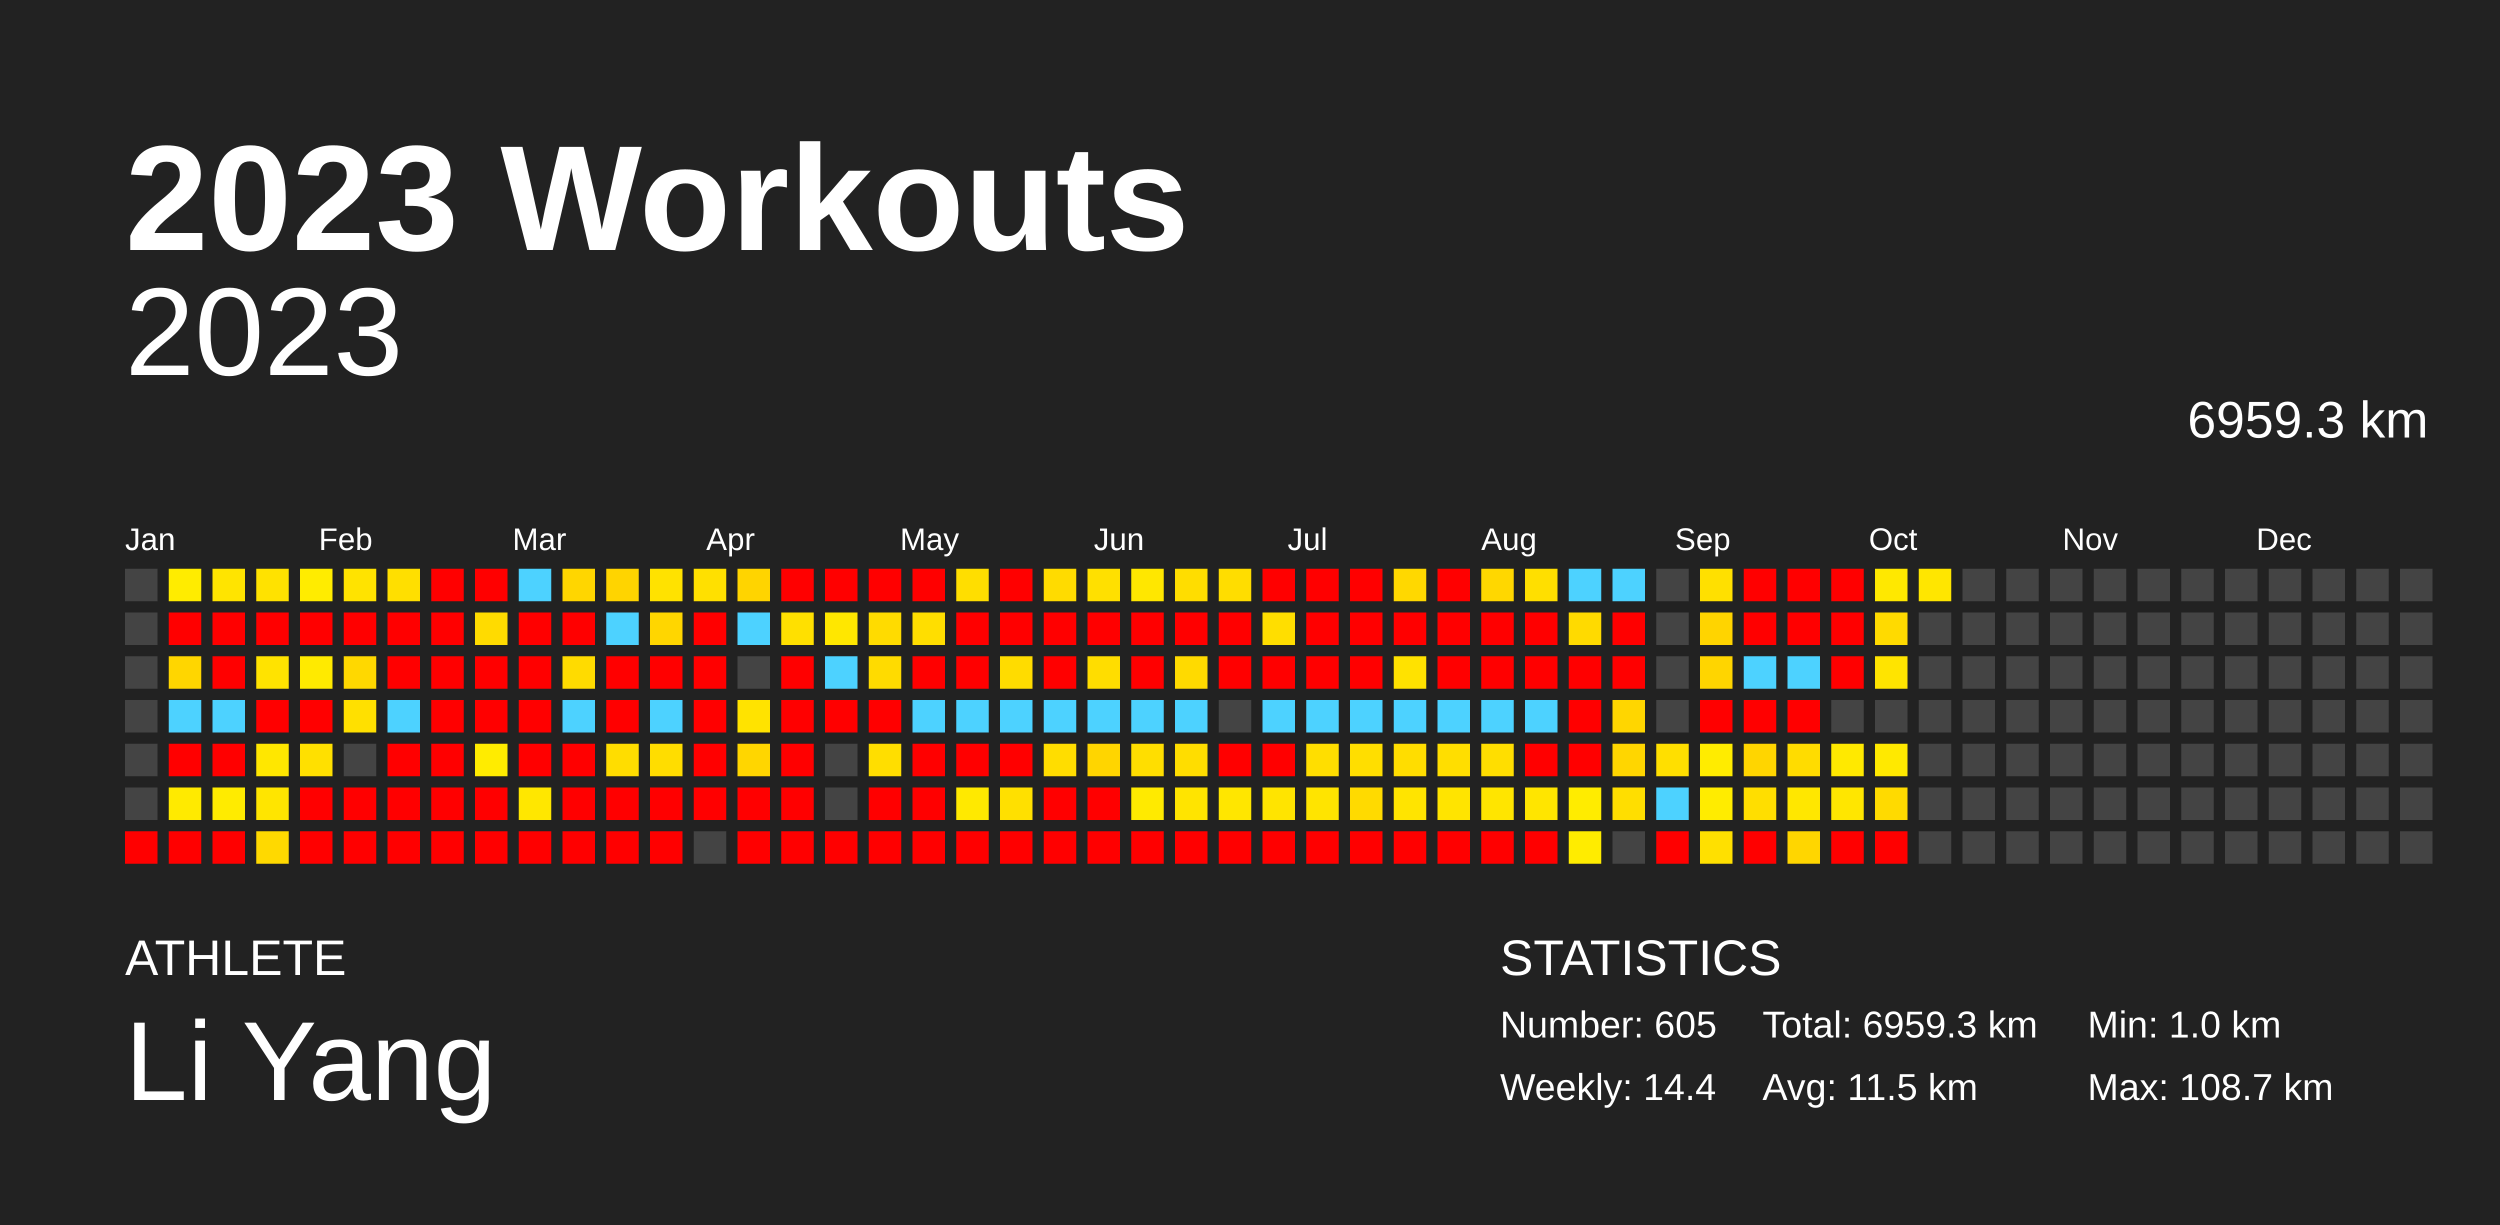
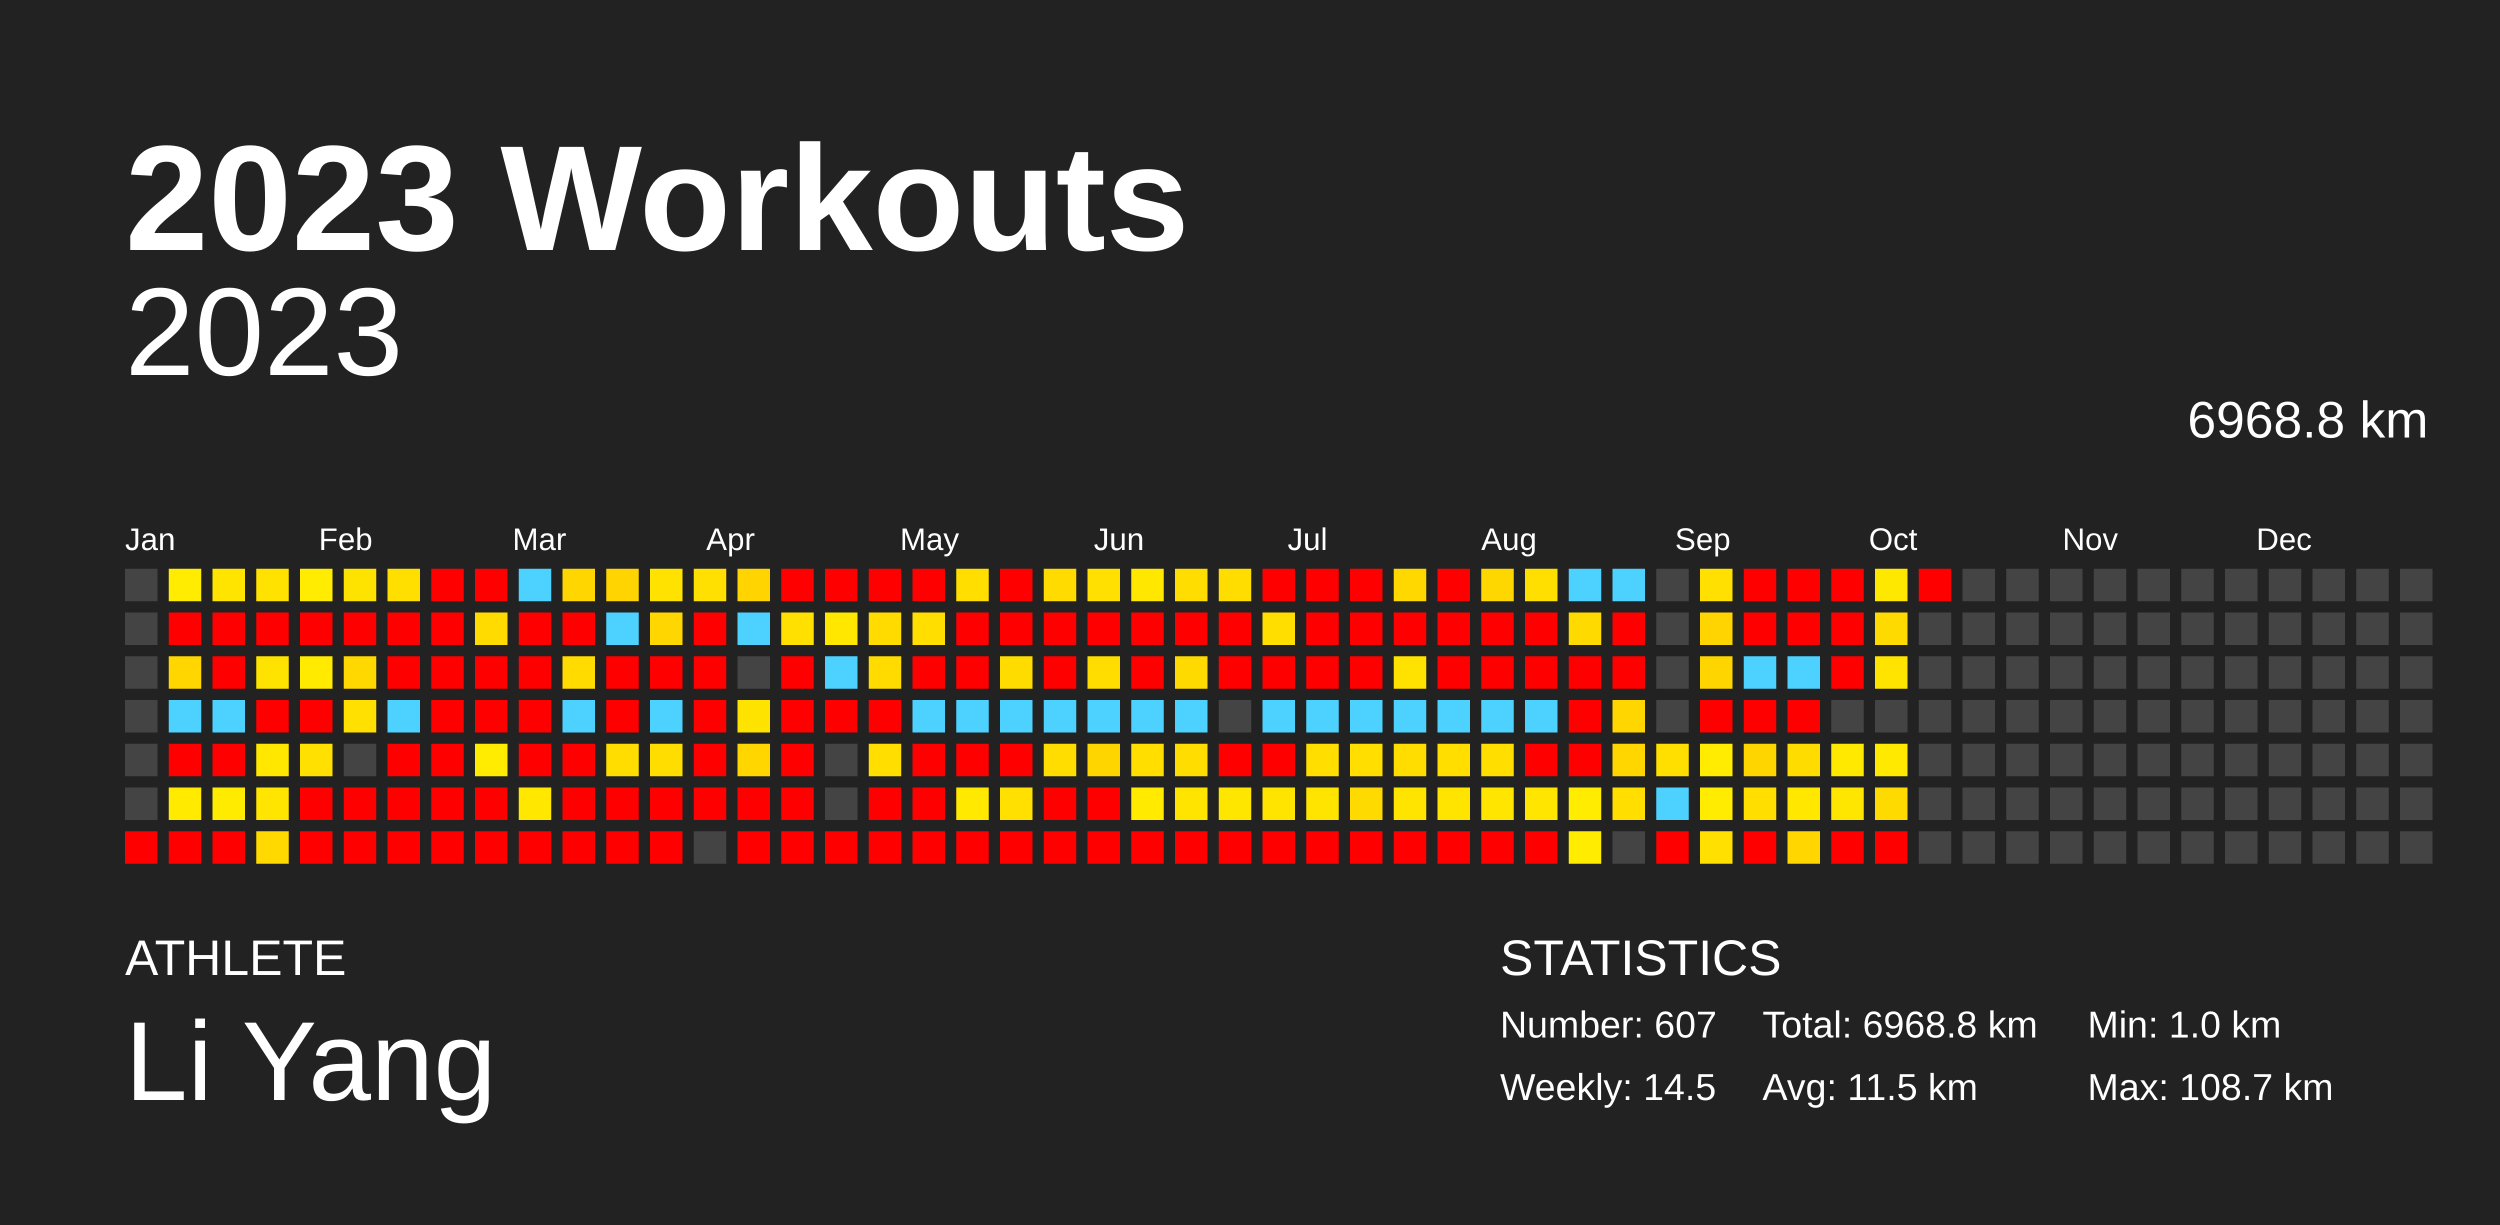
<svg xmlns="http://www.w3.org/2000/svg" baseProfile="full" height="98mm" version="1.1" viewBox="0,0,200,98" width="200mm">
  <defs />
  <rect fill="#222222" height="98" width="200" x="0" y="0" />
  <text fill="#FFFFFF" style="font-size:12px; font-family:Arial; font-weight:bold;" x="10" y="20">2023 Workouts</text>
  <text fill="#FFFFFF" style="font-size:4px; font-family:Arial" x="10" y="78">ATHLETE</text>
  <text fill="#FFFFFF" style="font-size:9px; font-family:Arial" x="10" y="88">Li Yang</text>
  <text fill="#FFFFFF" style="font-size:4px; font-family:Arial" x="120" y="78">STATISTICS</text>
-   <text fill="#FFFFFF" style="font-size:3px; font-family:Arial" x="120" y="83">Number: 605</text>
-   <text fill="#FFFFFF" style="font-size:3px; font-family:Arial" x="120" y="88">Weekly: 14.4</text>
-   <text fill="#FFFFFF" style="font-size:3px; font-family:Arial" x="141" y="83">Total: 6959.3 km</text>
+   <text fill="#FFFFFF" style="font-size:3px; font-family:Arial" x="120" y="83">Number: 607</text>
+   <text fill="#FFFFFF" style="font-size:3px; font-family:Arial" x="120" y="88">Weekly: 14.5</text>
+   <text fill="#FFFFFF" style="font-size:3px; font-family:Arial" x="141" y="83">Total: 6968.8 km</text>
  <text fill="#FFFFFF" style="font-size:3px; font-family:Arial" x="141" y="88">Avg: 11.5 km</text>
  <text fill="#FFFFFF" style="font-size:3px; font-family:Arial" x="167" y="83">Min: 1.0 km</text>
  <text fill="#FFFFFF" style="font-size:3px; font-family:Arial" x="167" y="88">Max: 108.7 km</text>
  <text alignment-baseline="hanging" fill="#FFFFFF" style="font-size:10.0px; font-family:Arial;" x="10" y="30">2023</text>
-   <text alignment-baseline="hanging" fill="#FFFFFF" style="font-size:4.125px; font-family:Arial;" x="175" y="35">6959.3 km</text>
+   <text alignment-baseline="hanging" fill="#FFFFFF" style="font-size:4.125px; font-family:Arial;" x="175" y="35">6968.8 km</text>
  <text fill="#FFFFFF" style="font-size:2.5px; font-family:Arial" x="10.0" y="44">Jan</text>
  <text fill="#FFFFFF" style="font-size:2.5px; font-family:Arial" x="25.5" y="44">Feb</text>
  <text fill="#FFFFFF" style="font-size:2.5px; font-family:Arial" x="41.0" y="44">Mar</text>
  <text fill="#FFFFFF" style="font-size:2.5px; font-family:Arial" x="56.5" y="44">Apr</text>
  <text fill="#FFFFFF" style="font-size:2.5px; font-family:Arial" x="72.0" y="44">May</text>
  <text fill="#FFFFFF" style="font-size:2.5px; font-family:Arial" x="87.5" y="44">Jun</text>
  <text fill="#FFFFFF" style="font-size:2.5px; font-family:Arial" x="103.0" y="44">Jul</text>
  <text fill="#FFFFFF" style="font-size:2.5px; font-family:Arial" x="118.5" y="44">Aug</text>
  <text fill="#FFFFFF" style="font-size:2.5px; font-family:Arial" x="134.0" y="44">Sep</text>
  <text fill="#FFFFFF" style="font-size:2.5px; font-family:Arial" x="149.5" y="44">Oct</text>
  <text fill="#FFFFFF" style="font-size:2.5px; font-family:Arial" x="165.0" y="44">Nov</text>
  <text fill="#FFFFFF" style="font-size:2.5px; font-family:Arial" x="180.5" y="44">Dec</text>
  <rect fill="#444444" height="2.6" width="2.6" x="10.0" y="45.5" />
  <rect fill="#444444" height="2.6" width="2.6" x="10.0" y="49.0" />
  <rect fill="#444444" height="2.6" width="2.6" x="10.0" y="52.5" />
  <rect fill="#444444" height="2.6" width="2.6" x="10.0" y="56.0" />
  <rect fill="#444444" height="2.6" width="2.6" x="10.0" y="59.5" />
  <rect fill="#444444" height="2.6" width="2.6" x="10.0" y="63.0" />
  <rect fill="red" height="2.6" width="2.6" x="10.0" y="66.5" />
  <rect fill="#ffec00" height="2.6" width="2.6" x="13.5" y="45.5" />
  <rect fill="red" height="2.6" width="2.6" x="13.5" y="49.0" />
  <rect fill="#ffd600" height="2.6" width="2.6" x="13.5" y="52.5" />
  <rect fill="#4dd2ff" height="2.6" width="2.6" x="13.5" y="56.0" />
  <rect fill="red" height="2.6" width="2.6" x="13.5" y="59.5" />
  <rect fill="#ffea00" height="2.6" width="2.6" x="13.5" y="63.0" />
  <rect fill="red" height="2.6" width="2.6" x="13.5" y="66.5" />
  <rect fill="#ffe400" height="2.6" width="2.6" x="17.0" y="45.5" />
  <rect fill="red" height="2.6" width="2.6" x="17.0" y="49.0" />
  <rect fill="red" height="2.6" width="2.6" x="17.0" y="52.5" />
  <rect fill="#4dd2ff" height="2.6" width="2.6" x="17.0" y="56.0" />
  <rect fill="red" height="2.6" width="2.6" x="17.0" y="59.5" />
  <rect fill="#ffeb00" height="2.6" width="2.6" x="17.0" y="63.0" />
  <rect fill="red" height="2.6" width="2.6" x="17.0" y="66.5" />
  <rect fill="#ffe200" height="2.6" width="2.6" x="20.5" y="45.5" />
  <rect fill="red" height="2.6" width="2.6" x="20.5" y="49.0" />
  <rect fill="#ffe300" height="2.6" width="2.6" x="20.5" y="52.5" />
  <rect fill="red" height="2.6" width="2.6" x="20.5" y="56.0" />
  <rect fill="#ffe700" height="2.6" width="2.6" x="20.5" y="59.5" />
  <rect fill="#ffe500" height="2.6" width="2.6" x="20.5" y="63.0" />
  <rect fill="#ffd900" height="2.6" width="2.6" x="20.5" y="66.5" />
  <rect fill="#ffec00" height="2.6" width="2.6" x="24.0" y="45.5" />
  <rect fill="red" height="2.6" width="2.6" x="24.0" y="49.0" />
  <rect fill="#ffea00" height="2.6" width="2.6" x="24.0" y="52.5" />
  <rect fill="red" height="2.6" width="2.6" x="24.0" y="56.0" />
  <rect fill="#ffe000" height="2.6" width="2.6" x="24.0" y="59.5" />
  <rect fill="red" height="2.6" width="2.6" x="24.0" y="63.0" />
  <rect fill="red" height="2.6" width="2.6" x="24.0" y="66.5" />
  <rect fill="#ffe300" height="2.6" width="2.6" x="27.5" y="45.5" />
  <rect fill="red" height="2.6" width="2.6" x="27.5" y="49.0" />
  <rect fill="#ffd800" height="2.6" width="2.6" x="27.5" y="52.5" />
  <rect fill="#ffe000" height="2.6" width="2.6" x="27.5" y="56.0" />
  <rect fill="#444444" height="2.6" width="2.6" x="27.5" y="59.5" />
  <rect fill="red" height="2.6" width="2.6" x="27.5" y="63.0" />
  <rect fill="red" height="2.6" width="2.6" x="27.5" y="66.5" />
  <rect fill="#ffdf00" height="2.6" width="2.6" x="31.0" y="45.5" />
  <rect fill="red" height="2.6" width="2.6" x="31.0" y="49.0" />
  <rect fill="red" height="2.6" width="2.6" x="31.0" y="52.5" />
  <rect fill="#4dd2ff" height="2.6" width="2.6" x="31.0" y="56.0" />
  <rect fill="red" height="2.6" width="2.6" x="31.0" y="59.5" />
  <rect fill="red" height="2.6" width="2.6" x="31.0" y="63.0" />
  <rect fill="red" height="2.6" width="2.6" x="31.0" y="66.5" />
  <rect fill="red" height="2.6" width="2.6" x="34.5" y="45.5" />
  <rect fill="red" height="2.6" width="2.6" x="34.5" y="49.0" />
  <rect fill="red" height="2.6" width="2.6" x="34.5" y="52.5" />
  <rect fill="red" height="2.6" width="2.6" x="34.5" y="56.0" />
  <rect fill="red" height="2.6" width="2.6" x="34.5" y="59.5" />
  <rect fill="red" height="2.6" width="2.6" x="34.5" y="63.0" />
  <rect fill="red" height="2.6" width="2.6" x="34.5" y="66.5" />
  <rect fill="red" height="2.6" width="2.6" x="38.0" y="45.5" />
  <rect fill="#ffdb00" height="2.6" width="2.6" x="38.0" y="49.0" />
  <rect fill="red" height="2.6" width="2.6" x="38.0" y="52.5" />
  <rect fill="red" height="2.6" width="2.6" x="38.0" y="56.0" />
  <rect fill="#ffec00" height="2.6" width="2.6" x="38.0" y="59.5" />
  <rect fill="red" height="2.6" width="2.6" x="38.0" y="63.0" />
  <rect fill="red" height="2.6" width="2.6" x="38.0" y="66.5" />
  <rect fill="#4dd2ff" height="2.6" width="2.6" x="41.5" y="45.5" />
  <rect fill="red" height="2.6" width="2.6" x="41.5" y="49.0" />
  <rect fill="red" height="2.6" width="2.6" x="41.5" y="52.5" />
  <rect fill="red" height="2.6" width="2.6" x="41.5" y="56.0" />
  <rect fill="red" height="2.6" width="2.6" x="41.5" y="59.5" />
  <rect fill="#ffe700" height="2.6" width="2.6" x="41.5" y="63.0" />
  <rect fill="red" height="2.6" width="2.6" x="41.5" y="66.5" />
  <rect fill="#ffd600" height="2.6" width="2.6" x="45.0" y="45.5" />
  <rect fill="red" height="2.6" width="2.6" x="45.0" y="49.0" />
  <rect fill="#ffdb00" height="2.6" width="2.6" x="45.0" y="52.5" />
  <rect fill="#4dd2ff" height="2.6" width="2.6" x="45.0" y="56.0" />
  <rect fill="red" height="2.6" width="2.6" x="45.0" y="59.5" />
  <rect fill="red" height="2.6" width="2.6" x="45.0" y="63.0" />
  <rect fill="red" height="2.6" width="2.6" x="45.0" y="66.5" />
  <rect fill="#ffd400" height="2.6" width="2.6" x="48.5" y="45.5" />
  <rect fill="#4dd2ff" height="2.6" width="2.6" x="48.5" y="49.0" />
  <rect fill="red" height="2.6" width="2.6" x="48.5" y="52.5" />
  <rect fill="red" height="2.6" width="2.6" x="48.5" y="56.0" />
  <rect fill="#ffdd00" height="2.6" width="2.6" x="48.5" y="59.5" />
  <rect fill="red" height="2.6" width="2.6" x="48.5" y="63.0" />
  <rect fill="red" height="2.6" width="2.6" x="48.5" y="66.5" />
  <rect fill="#ffe200" height="2.6" width="2.6" x="52.0" y="45.5" />
  <rect fill="#ffd600" height="2.6" width="2.6" x="52.0" y="49.0" />
  <rect fill="red" height="2.6" width="2.6" x="52.0" y="52.5" />
  <rect fill="#4dd2ff" height="2.6" width="2.6" x="52.0" y="56.0" />
  <rect fill="#ffdd00" height="2.6" width="2.6" x="52.0" y="59.5" />
  <rect fill="red" height="2.6" width="2.6" x="52.0" y="63.0" />
  <rect fill="red" height="2.6" width="2.6" x="52.0" y="66.5" />
  <rect fill="#ffe000" height="2.6" width="2.6" x="55.5" y="45.5" />
  <rect fill="red" height="2.6" width="2.6" x="55.5" y="49.0" />
  <rect fill="red" height="2.6" width="2.6" x="55.5" y="52.5" />
  <rect fill="red" height="2.6" width="2.6" x="55.5" y="56.0" />
  <rect fill="red" height="2.6" width="2.6" x="55.5" y="59.5" />
  <rect fill="red" height="2.6" width="2.6" x="55.5" y="63.0" />
  <rect fill="#444444" height="2.6" width="2.6" x="55.5" y="66.5" />
  <rect fill="#ffd400" height="2.6" width="2.6" x="59.0" y="45.5" />
  <rect fill="#4dd2ff" height="2.6" width="2.6" x="59.0" y="49.0" />
  <rect fill="#444444" height="2.6" width="2.6" x="59.0" y="52.5" />
  <rect fill="#ffe300" height="2.6" width="2.6" x="59.0" y="56.0" />
  <rect fill="#ffd600" height="2.6" width="2.6" x="59.0" y="59.5" />
  <rect fill="red" height="2.6" width="2.6" x="59.0" y="63.0" />
  <rect fill="red" height="2.6" width="2.6" x="59.0" y="66.5" />
  <rect fill="red" height="2.6" width="2.6" x="62.5" y="45.5" />
  <rect fill="#ffe000" height="2.6" width="2.6" x="62.5" y="49.0" />
  <rect fill="red" height="2.6" width="2.6" x="62.5" y="52.5" />
  <rect fill="red" height="2.6" width="2.6" x="62.5" y="56.0" />
  <rect fill="red" height="2.6" width="2.6" x="62.5" y="59.5" />
  <rect fill="red" height="2.6" width="2.6" x="62.5" y="63.0" />
  <rect fill="red" height="2.6" width="2.6" x="62.5" y="66.5" />
  <rect fill="red" height="2.6" width="2.6" x="66.0" y="45.5" />
  <rect fill="#ffe700" height="2.6" width="2.6" x="66.0" y="49.0" />
  <rect fill="#4dd2ff" height="2.6" width="2.6" x="66.0" y="52.5" />
  <rect fill="red" height="2.6" width="2.6" x="66.0" y="56.0" />
  <rect fill="#444444" height="2.6" width="2.6" x="66.0" y="59.5" />
  <rect fill="#444444" height="2.6" width="2.6" x="66.0" y="63.0" />
  <rect fill="red" height="2.6" width="2.6" x="66.0" y="66.5" />
  <rect fill="red" height="2.6" width="2.6" x="69.5" y="45.5" />
  <rect fill="#ffdb00" height="2.6" width="2.6" x="69.5" y="49.0" />
  <rect fill="#ffdb00" height="2.6" width="2.6" x="69.5" y="52.5" />
  <rect fill="red" height="2.6" width="2.6" x="69.5" y="56.0" />
  <rect fill="#ffde00" height="2.6" width="2.6" x="69.5" y="59.5" />
  <rect fill="red" height="2.6" width="2.6" x="69.5" y="63.0" />
  <rect fill="red" height="2.6" width="2.6" x="69.5" y="66.5" />
  <rect fill="red" height="2.6" width="2.6" x="73.0" y="45.5" />
  <rect fill="#ffde00" height="2.6" width="2.6" x="73.0" y="49.0" />
  <rect fill="red" height="2.6" width="2.6" x="73.0" y="52.5" />
  <rect fill="#4dd2ff" height="2.6" width="2.6" x="73.0" y="56.0" />
  <rect fill="red" height="2.6" width="2.6" x="73.0" y="59.5" />
  <rect fill="red" height="2.6" width="2.6" x="73.0" y="63.0" />
  <rect fill="red" height="2.6" width="2.6" x="73.0" y="66.5" />
  <rect fill="#ffde00" height="2.6" width="2.6" x="76.5" y="45.5" />
  <rect fill="red" height="2.6" width="2.6" x="76.5" y="49.0" />
  <rect fill="red" height="2.6" width="2.6" x="76.5" y="52.5" />
  <rect fill="#4dd2ff" height="2.6" width="2.6" x="76.5" y="56.0" />
  <rect fill="red" height="2.6" width="2.6" x="76.5" y="59.5" />
  <rect fill="#ffe900" height="2.6" width="2.6" x="76.5" y="63.0" />
  <rect fill="red" height="2.6" width="2.6" x="76.5" y="66.5" />
  <rect fill="red" height="2.6" width="2.6" x="80.0" y="45.5" />
  <rect fill="red" height="2.6" width="2.6" x="80.0" y="49.0" />
  <rect fill="#ffdc00" height="2.6" width="2.6" x="80.0" y="52.5" />
  <rect fill="#4dd2ff" height="2.6" width="2.6" x="80.0" y="56.0" />
  <rect fill="red" height="2.6" width="2.6" x="80.0" y="59.5" />
  <rect fill="#ffe000" height="2.6" width="2.6" x="80.0" y="63.0" />
  <rect fill="red" height="2.6" width="2.6" x="80.0" y="66.5" />
  <rect fill="#ffdb00" height="2.6" width="2.6" x="83.5" y="45.5" />
  <rect fill="red" height="2.6" width="2.6" x="83.5" y="49.0" />
  <rect fill="red" height="2.6" width="2.6" x="83.5" y="52.5" />
  <rect fill="#4dd2ff" height="2.6" width="2.6" x="83.5" y="56.0" />
  <rect fill="#ffdd00" height="2.6" width="2.6" x="83.5" y="59.5" />
  <rect fill="red" height="2.6" width="2.6" x="83.5" y="63.0" />
  <rect fill="red" height="2.6" width="2.6" x="83.5" y="66.5" />
  <rect fill="#ffe000" height="2.6" width="2.6" x="87.0" y="45.5" />
  <rect fill="red" height="2.6" width="2.6" x="87.0" y="49.0" />
  <rect fill="#ffdd00" height="2.6" width="2.6" x="87.0" y="52.5" />
  <rect fill="#4dd2ff" height="2.6" width="2.6" x="87.0" y="56.0" />
  <rect fill="#ffd500" height="2.6" width="2.6" x="87.0" y="59.5" />
  <rect fill="red" height="2.6" width="2.6" x="87.0" y="63.0" />
  <rect fill="red" height="2.6" width="2.6" x="87.0" y="66.5" />
  <rect fill="#ffe700" height="2.6" width="2.6" x="90.5" y="45.5" />
  <rect fill="red" height="2.6" width="2.6" x="90.5" y="49.0" />
  <rect fill="red" height="2.6" width="2.6" x="90.5" y="52.5" />
  <rect fill="#4dd2ff" height="2.6" width="2.6" x="90.5" y="56.0" />
  <rect fill="#ffde00" height="2.6" width="2.6" x="90.5" y="59.5" />
  <rect fill="#ffea00" height="2.6" width="2.6" x="90.5" y="63.0" />
  <rect fill="red" height="2.6" width="2.6" x="90.5" y="66.5" />
  <rect fill="#ffdd00" height="2.6" width="2.6" x="94.0" y="45.5" />
  <rect fill="red" height="2.6" width="2.6" x="94.0" y="49.0" />
  <rect fill="#ffda00" height="2.6" width="2.6" x="94.0" y="52.5" />
  <rect fill="#4dd2ff" height="2.6" width="2.6" x="94.0" y="56.0" />
  <rect fill="#ffdd00" height="2.6" width="2.6" x="94.0" y="59.5" />
  <rect fill="#ffe400" height="2.6" width="2.6" x="94.0" y="63.0" />
  <rect fill="red" height="2.6" width="2.6" x="94.0" y="66.5" />
  <rect fill="#ffdd00" height="2.6" width="2.6" x="97.5" y="45.5" />
  <rect fill="red" height="2.6" width="2.6" x="97.5" y="49.0" />
  <rect fill="red" height="2.6" width="2.6" x="97.5" y="52.5" />
  <rect fill="#444444" height="2.6" width="2.6" x="97.5" y="56.0" />
  <rect fill="red" height="2.6" width="2.6" x="97.5" y="59.5" />
  <rect fill="#ffe600" height="2.6" width="2.6" x="97.5" y="63.0" />
  <rect fill="red" height="2.6" width="2.6" x="97.5" y="66.5" />
  <rect fill="red" height="2.6" width="2.6" x="101.0" y="45.5" />
  <rect fill="#ffde00" height="2.6" width="2.6" x="101.0" y="49.0" />
  <rect fill="red" height="2.6" width="2.6" x="101.0" y="52.5" />
  <rect fill="#4dd2ff" height="2.6" width="2.6" x="101.0" y="56.0" />
  <rect fill="red" height="2.6" width="2.6" x="101.0" y="59.5" />
  <rect fill="#ffe400" height="2.6" width="2.6" x="101.0" y="63.0" />
  <rect fill="red" height="2.6" width="2.6" x="101.0" y="66.5" />
  <rect fill="red" height="2.6" width="2.6" x="104.5" y="45.5" />
  <rect fill="red" height="2.6" width="2.6" x="104.5" y="49.0" />
  <rect fill="red" height="2.6" width="2.6" x="104.5" y="52.5" />
  <rect fill="#4dd2ff" height="2.6" width="2.6" x="104.5" y="56.0" />
  <rect fill="#ffde00" height="2.6" width="2.6" x="104.5" y="59.5" />
  <rect fill="#ffe400" height="2.6" width="2.6" x="104.5" y="63.0" />
  <rect fill="red" height="2.6" width="2.6" x="104.5" y="66.5" />
  <rect fill="red" height="2.6" width="2.6" x="108.0" y="45.5" />
  <rect fill="red" height="2.6" width="2.6" x="108.0" y="49.0" />
  <rect fill="red" height="2.6" width="2.6" x="108.0" y="52.5" />
  <rect fill="#4dd2ff" height="2.6" width="2.6" x="108.0" y="56.0" />
  <rect fill="#ffde00" height="2.6" width="2.6" x="108.0" y="59.5" />
  <rect fill="#ffda00" height="2.6" width="2.6" x="108.0" y="63.0" />
  <rect fill="red" height="2.6" width="2.6" x="108.0" y="66.5" />
  <rect fill="#ffd800" height="2.6" width="2.6" x="111.5" y="45.5" />
  <rect fill="red" height="2.6" width="2.6" x="111.5" y="49.0" />
  <rect fill="#ffe200" height="2.6" width="2.6" x="111.5" y="52.5" />
  <rect fill="#4dd2ff" height="2.6" width="2.6" x="111.5" y="56.0" />
  <rect fill="#ffdd00" height="2.6" width="2.6" x="111.5" y="59.5" />
  <rect fill="#ffe400" height="2.6" width="2.6" x="111.5" y="63.0" />
  <rect fill="red" height="2.6" width="2.6" x="111.5" y="66.5" />
  <rect fill="red" height="2.6" width="2.6" x="115.0" y="45.5" />
  <rect fill="red" height="2.6" width="2.6" x="115.0" y="49.0" />
  <rect fill="red" height="2.6" width="2.6" x="115.0" y="52.5" />
  <rect fill="#4dd2ff" height="2.6" width="2.6" x="115.0" y="56.0" />
  <rect fill="#ffde00" height="2.6" width="2.6" x="115.0" y="59.5" />
  <rect fill="#ffe400" height="2.6" width="2.6" x="115.0" y="63.0" />
  <rect fill="red" height="2.6" width="2.6" x="115.0" y="66.5" />
  <rect fill="#ffd700" height="2.6" width="2.6" x="118.5" y="45.5" />
  <rect fill="red" height="2.6" width="2.6" x="118.5" y="49.0" />
  <rect fill="red" height="2.6" width="2.6" x="118.5" y="52.5" />
  <rect fill="#4dd2ff" height="2.6" width="2.6" x="118.5" y="56.0" />
  <rect fill="#ffde00" height="2.6" width="2.6" x="118.5" y="59.5" />
  <rect fill="#ffe500" height="2.6" width="2.6" x="118.5" y="63.0" />
  <rect fill="red" height="2.6" width="2.6" x="118.5" y="66.5" />
  <rect fill="#ffdf00" height="2.6" width="2.6" x="122.0" y="45.5" />
  <rect fill="red" height="2.6" width="2.6" x="122.0" y="49.0" />
  <rect fill="red" height="2.6" width="2.6" x="122.0" y="52.5" />
  <rect fill="#4dd2ff" height="2.6" width="2.6" x="122.0" y="56.0" />
  <rect fill="red" height="2.6" width="2.6" x="122.0" y="59.5" />
  <rect fill="#ffe500" height="2.6" width="2.6" x="122.0" y="63.0" />
  <rect fill="red" height="2.6" width="2.6" x="122.0" y="66.5" />
  <rect fill="#4dd2ff" height="2.6" width="2.6" x="125.5" y="45.5" />
  <rect fill="#ffda00" height="2.6" width="2.6" x="125.5" y="49.0" />
  <rect fill="red" height="2.6" width="2.6" x="125.5" y="52.5" />
  <rect fill="red" height="2.6" width="2.6" x="125.5" y="56.0" />
  <rect fill="red" height="2.6" width="2.6" x="125.5" y="59.5" />
  <rect fill="#ffec00" height="2.6" width="2.6" x="125.5" y="63.0" />
  <rect fill="#ffec00" height="2.6" width="2.6" x="125.5" y="66.5" />
  <rect fill="#4dd2ff" height="2.6" width="2.6" x="129.0" y="45.5" />
  <rect fill="red" height="2.6" width="2.6" x="129.0" y="49.0" />
  <rect fill="red" height="2.6" width="2.6" x="129.0" y="52.5" />
  <rect fill="#ffd600" height="2.6" width="2.6" x="129.0" y="56.0" />
  <rect fill="#ffd600" height="2.6" width="2.6" x="129.0" y="59.5" />
  <rect fill="#ffde00" height="2.6" width="2.6" x="129.0" y="63.0" />
  <rect fill="#444444" height="2.6" width="2.6" x="129.0" y="66.5" />
  <rect fill="#444444" height="2.6" width="2.6" x="132.5" y="45.5" />
  <rect fill="#444444" height="2.6" width="2.6" x="132.5" y="49.0" />
  <rect fill="#444444" height="2.6" width="2.6" x="132.5" y="52.5" />
  <rect fill="#444444" height="2.6" width="2.6" x="132.5" y="56.0" />
  <rect fill="#ffdf00" height="2.6" width="2.6" x="132.5" y="59.5" />
  <rect fill="#4dd2ff" height="2.6" width="2.6" x="132.5" y="63.0" />
  <rect fill="red" height="2.6" width="2.6" x="132.5" y="66.5" />
  <rect fill="#ffe000" height="2.6" width="2.6" x="136.0" y="45.5" />
  <rect fill="#ffd400" height="2.6" width="2.6" x="136.0" y="49.0" />
  <rect fill="#ffd500" height="2.6" width="2.6" x="136.0" y="52.5" />
  <rect fill="red" height="2.6" width="2.6" x="136.0" y="56.0" />
  <rect fill="#ffec00" height="2.6" width="2.6" x="136.0" y="59.5" />
  <rect fill="#ffec00" height="2.6" width="2.6" x="136.0" y="63.0" />
  <rect fill="#ffe000" height="2.6" width="2.6" x="136.0" y="66.5" />
  <rect fill="red" height="2.6" width="2.6" x="139.5" y="45.5" />
  <rect fill="red" height="2.6" width="2.6" x="139.5" y="49.0" />
  <rect fill="#4dd2ff" height="2.6" width="2.6" x="139.5" y="52.5" />
  <rect fill="red" height="2.6" width="2.6" x="139.5" y="56.0" />
  <rect fill="#ffd500" height="2.6" width="2.6" x="139.5" y="59.5" />
  <rect fill="#ffde00" height="2.6" width="2.6" x="139.5" y="63.0" />
  <rect fill="red" height="2.6" width="2.6" x="139.5" y="66.5" />
  <rect fill="red" height="2.6" width="2.6" x="143.0" y="45.5" />
  <rect fill="red" height="2.6" width="2.6" x="143.0" y="49.0" />
  <rect fill="#4dd2ff" height="2.6" width="2.6" x="143.0" y="52.5" />
  <rect fill="red" height="2.6" width="2.6" x="143.0" y="56.0" />
  <rect fill="#ffdc00" height="2.6" width="2.6" x="143.0" y="59.5" />
  <rect fill="#ffe700" height="2.6" width="2.6" x="143.0" y="63.0" />
  <rect fill="#ffd600" height="2.6" width="2.6" x="143.0" y="66.5" />
  <rect fill="red" height="2.6" width="2.6" x="146.5" y="45.5" />
  <rect fill="red" height="2.6" width="2.6" x="146.5" y="49.0" />
  <rect fill="red" height="2.6" width="2.6" x="146.5" y="52.5" />
  <rect fill="#444444" height="2.6" width="2.6" x="146.5" y="56.0" />
  <rect fill="#ffe900" height="2.6" width="2.6" x="146.5" y="59.5" />
  <rect fill="#ffe600" height="2.6" width="2.6" x="146.5" y="63.0" />
  <rect fill="red" height="2.6" width="2.6" x="146.5" y="66.5" />
  <rect fill="#ffe800" height="2.6" width="2.6" x="150.0" y="45.5" />
  <rect fill="#ffda00" height="2.6" width="2.6" x="150.0" y="49.0" />
  <rect fill="#ffe400" height="2.6" width="2.6" x="150.0" y="52.5" />
  <rect fill="#444444" height="2.6" width="2.6" x="150.0" y="56.0" />
  <rect fill="#ffe900" height="2.6" width="2.6" x="150.0" y="59.5" />
  <rect fill="#ffda00" height="2.6" width="2.6" x="150.0" y="63.0" />
  <rect fill="red" height="2.6" width="2.6" x="150.0" y="66.5" />
-   <rect fill="#ffe600" height="2.6" width="2.6" x="153.5" y="45.5" />
+   <rect fill="red" height="2.6" width="2.6" x="153.5" y="45.5" />
  <rect fill="#444444" height="2.6" width="2.6" x="153.5" y="49.0" />
  <rect fill="#444444" height="2.6" width="2.6" x="153.5" y="52.5" />
  <rect fill="#444444" height="2.6" width="2.6" x="153.5" y="56.0" />
  <rect fill="#444444" height="2.6" width="2.6" x="153.5" y="59.5" />
  <rect fill="#444444" height="2.6" width="2.6" x="153.5" y="63.0" />
  <rect fill="#444444" height="2.6" width="2.6" x="153.5" y="66.5" />
  <rect fill="#444444" height="2.6" width="2.6" x="157.0" y="45.5" />
  <rect fill="#444444" height="2.6" width="2.6" x="157.0" y="49.0" />
  <rect fill="#444444" height="2.6" width="2.6" x="157.0" y="52.5" />
  <rect fill="#444444" height="2.6" width="2.6" x="157.0" y="56.0" />
  <rect fill="#444444" height="2.6" width="2.6" x="157.0" y="59.5" />
  <rect fill="#444444" height="2.6" width="2.6" x="157.0" y="63.0" />
  <rect fill="#444444" height="2.6" width="2.6" x="157.0" y="66.5" />
  <rect fill="#444444" height="2.6" width="2.6" x="160.5" y="45.5" />
  <rect fill="#444444" height="2.6" width="2.6" x="160.5" y="49.0" />
  <rect fill="#444444" height="2.6" width="2.6" x="160.5" y="52.5" />
  <rect fill="#444444" height="2.6" width="2.6" x="160.5" y="56.0" />
  <rect fill="#444444" height="2.6" width="2.6" x="160.5" y="59.5" />
  <rect fill="#444444" height="2.6" width="2.6" x="160.5" y="63.0" />
  <rect fill="#444444" height="2.6" width="2.6" x="160.5" y="66.5" />
  <rect fill="#444444" height="2.6" width="2.6" x="164.0" y="45.5" />
  <rect fill="#444444" height="2.6" width="2.6" x="164.0" y="49.0" />
  <rect fill="#444444" height="2.6" width="2.6" x="164.0" y="52.5" />
  <rect fill="#444444" height="2.6" width="2.6" x="164.0" y="56.0" />
  <rect fill="#444444" height="2.6" width="2.6" x="164.0" y="59.5" />
  <rect fill="#444444" height="2.6" width="2.6" x="164.0" y="63.0" />
  <rect fill="#444444" height="2.6" width="2.6" x="164.0" y="66.5" />
  <rect fill="#444444" height="2.6" width="2.6" x="167.5" y="45.5" />
  <rect fill="#444444" height="2.6" width="2.6" x="167.5" y="49.0" />
  <rect fill="#444444" height="2.6" width="2.6" x="167.5" y="52.5" />
  <rect fill="#444444" height="2.6" width="2.6" x="167.5" y="56.0" />
  <rect fill="#444444" height="2.6" width="2.6" x="167.5" y="59.5" />
  <rect fill="#444444" height="2.6" width="2.6" x="167.5" y="63.0" />
  <rect fill="#444444" height="2.6" width="2.6" x="167.5" y="66.5" />
  <rect fill="#444444" height="2.6" width="2.6" x="171.0" y="45.5" />
  <rect fill="#444444" height="2.6" width="2.6" x="171.0" y="49.0" />
  <rect fill="#444444" height="2.6" width="2.6" x="171.0" y="52.5" />
  <rect fill="#444444" height="2.6" width="2.6" x="171.0" y="56.0" />
  <rect fill="#444444" height="2.6" width="2.6" x="171.0" y="59.5" />
  <rect fill="#444444" height="2.6" width="2.6" x="171.0" y="63.0" />
  <rect fill="#444444" height="2.6" width="2.6" x="171.0" y="66.5" />
  <rect fill="#444444" height="2.6" width="2.6" x="174.5" y="45.5" />
  <rect fill="#444444" height="2.6" width="2.6" x="174.5" y="49.0" />
  <rect fill="#444444" height="2.6" width="2.6" x="174.5" y="52.5" />
  <rect fill="#444444" height="2.6" width="2.6" x="174.5" y="56.0" />
  <rect fill="#444444" height="2.6" width="2.6" x="174.5" y="59.5" />
  <rect fill="#444444" height="2.6" width="2.6" x="174.5" y="63.0" />
  <rect fill="#444444" height="2.6" width="2.6" x="174.5" y="66.5" />
  <rect fill="#444444" height="2.6" width="2.6" x="178.0" y="45.5" />
  <rect fill="#444444" height="2.6" width="2.6" x="178.0" y="49.0" />
  <rect fill="#444444" height="2.6" width="2.6" x="178.0" y="52.5" />
  <rect fill="#444444" height="2.6" width="2.6" x="178.0" y="56.0" />
  <rect fill="#444444" height="2.6" width="2.6" x="178.0" y="59.5" />
  <rect fill="#444444" height="2.6" width="2.6" x="178.0" y="63.0" />
  <rect fill="#444444" height="2.6" width="2.6" x="178.0" y="66.5" />
  <rect fill="#444444" height="2.6" width="2.6" x="181.5" y="45.5" />
  <rect fill="#444444" height="2.6" width="2.6" x="181.5" y="49.0" />
  <rect fill="#444444" height="2.6" width="2.6" x="181.5" y="52.5" />
  <rect fill="#444444" height="2.6" width="2.6" x="181.5" y="56.0" />
  <rect fill="#444444" height="2.6" width="2.6" x="181.5" y="59.5" />
  <rect fill="#444444" height="2.6" width="2.6" x="181.5" y="63.0" />
  <rect fill="#444444" height="2.6" width="2.6" x="181.5" y="66.5" />
  <rect fill="#444444" height="2.6" width="2.6" x="185.0" y="45.5" />
  <rect fill="#444444" height="2.6" width="2.6" x="185.0" y="49.0" />
  <rect fill="#444444" height="2.6" width="2.6" x="185.0" y="52.5" />
  <rect fill="#444444" height="2.6" width="2.6" x="185.0" y="56.0" />
  <rect fill="#444444" height="2.6" width="2.6" x="185.0" y="59.5" />
  <rect fill="#444444" height="2.6" width="2.6" x="185.0" y="63.0" />
  <rect fill="#444444" height="2.6" width="2.6" x="185.0" y="66.5" />
  <rect fill="#444444" height="2.6" width="2.6" x="188.5" y="45.5" />
  <rect fill="#444444" height="2.6" width="2.6" x="188.5" y="49.0" />
  <rect fill="#444444" height="2.6" width="2.6" x="188.5" y="52.5" />
  <rect fill="#444444" height="2.6" width="2.6" x="188.5" y="56.0" />
  <rect fill="#444444" height="2.6" width="2.6" x="188.5" y="59.5" />
  <rect fill="#444444" height="2.6" width="2.6" x="188.5" y="63.0" />
  <rect fill="#444444" height="2.6" width="2.6" x="188.5" y="66.5" />
  <rect fill="#444444" height="2.6" width="2.6" x="192.0" y="45.5" />
  <rect fill="#444444" height="2.6" width="2.6" x="192.0" y="49.0" />
  <rect fill="#444444" height="2.6" width="2.6" x="192.0" y="52.5" />
  <rect fill="#444444" height="2.6" width="2.6" x="192.0" y="56.0" />
  <rect fill="#444444" height="2.6" width="2.6" x="192.0" y="59.5" />
  <rect fill="#444444" height="2.6" width="2.6" x="192.0" y="63.0" />
  <rect fill="#444444" height="2.6" width="2.6" x="192.0" y="66.5" />
</svg>
